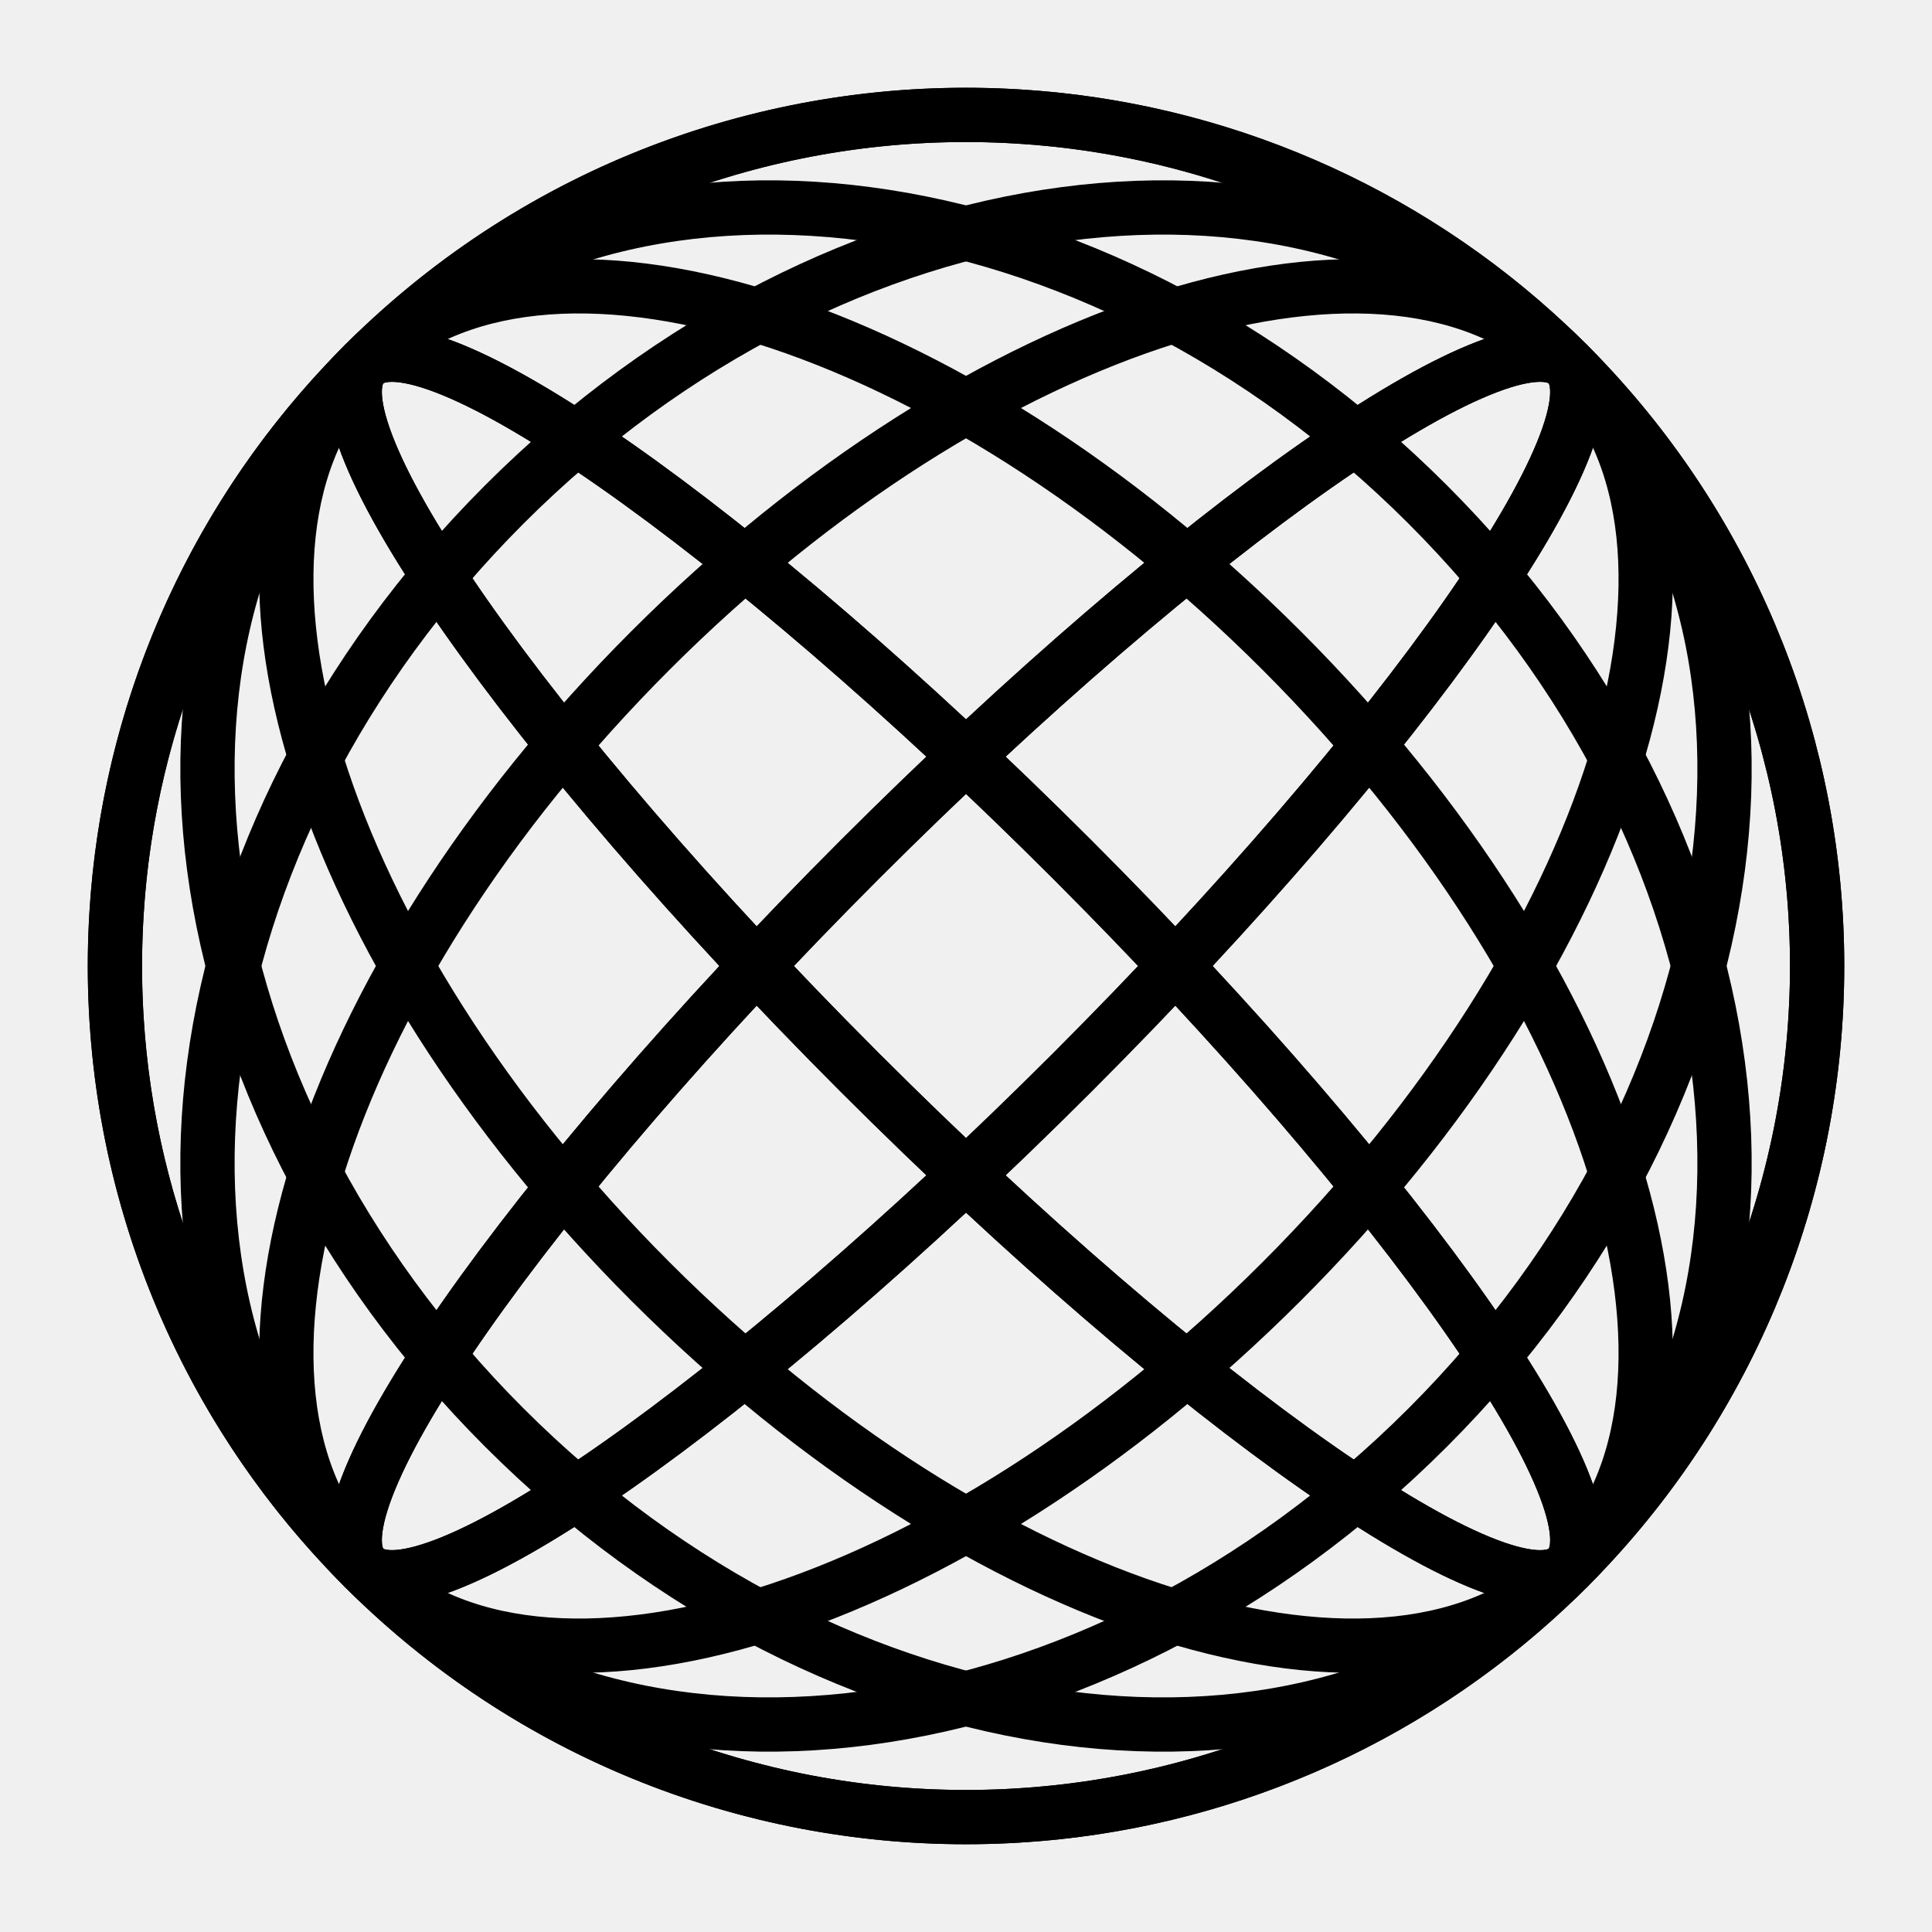
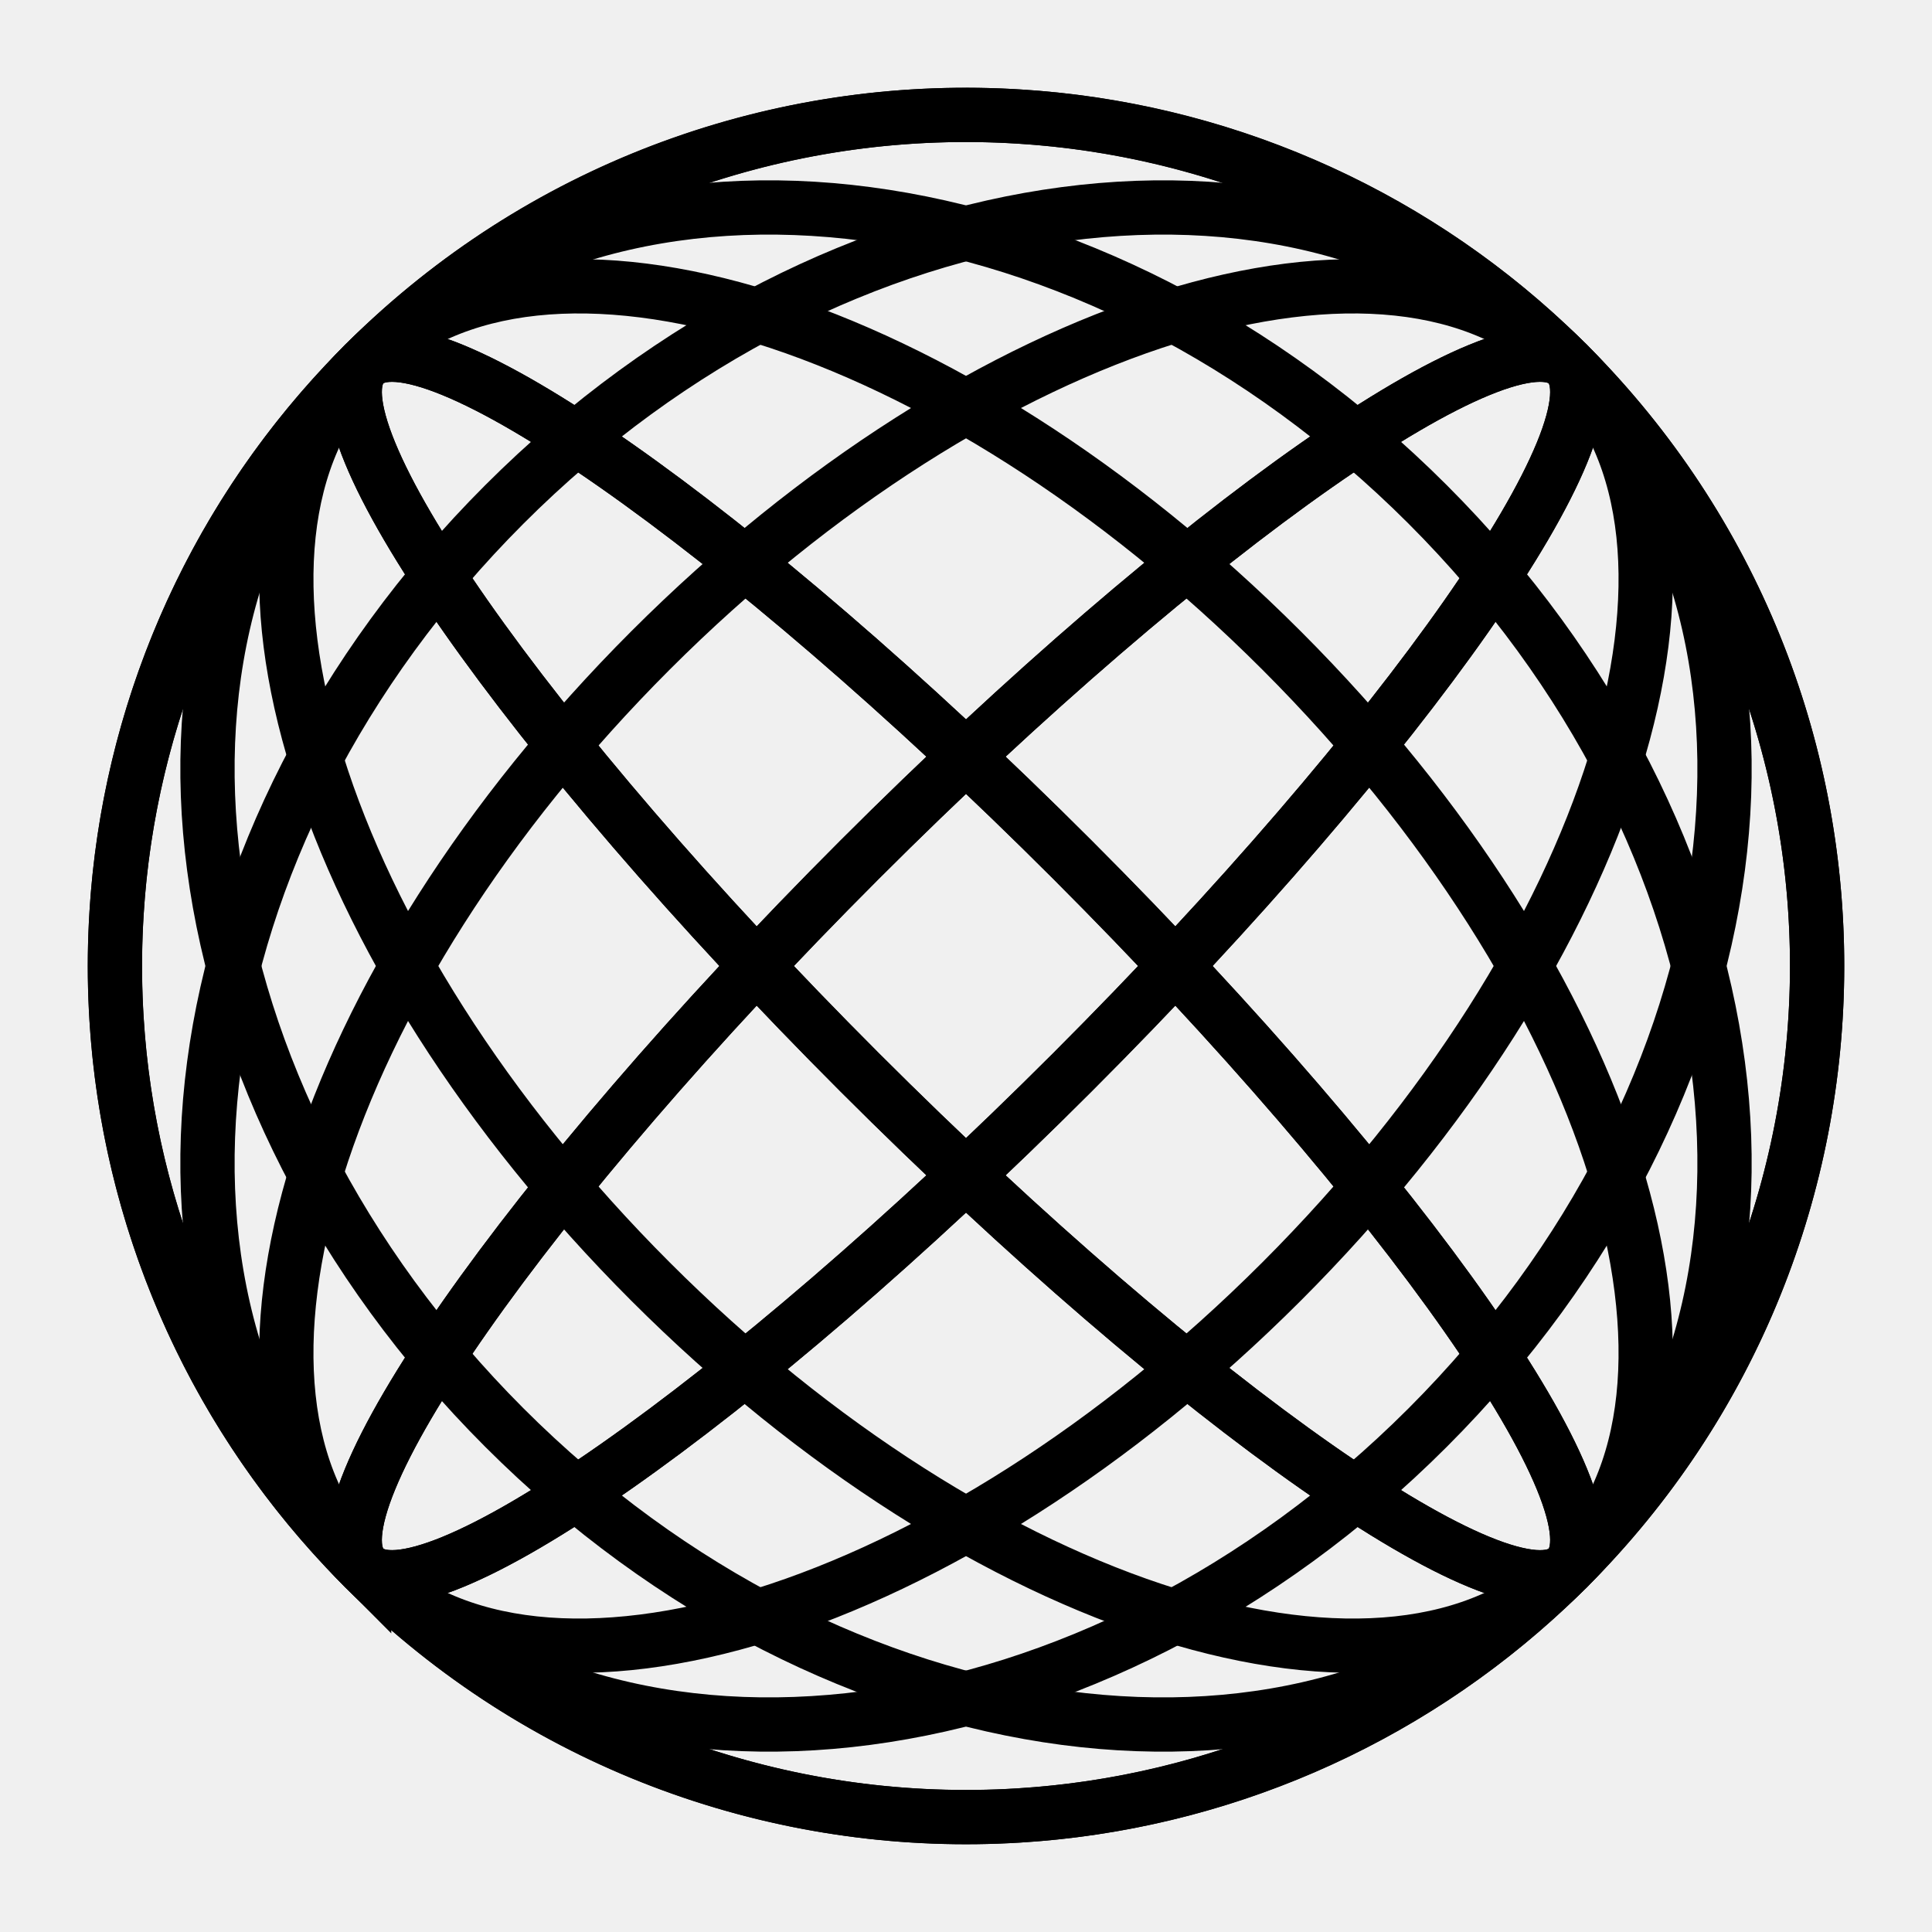
<svg xmlns="http://www.w3.org/2000/svg" width="178" height="178" viewBox="0 0 178 178" fill="none">
-   <g clip-path="url(#clip0_601_42)">
-     <path d="M144.449 144.45C143.865 145.034 143.275 145.606 142.677 146.168C129.366 158.7 112.08 166.166 93.831 167.264C72.949 168.545 51.651 161.509 35.321 146.168C34.725 145.607 34.131 145.034 33.548 144.45C32.965 143.867 32.394 143.275 31.832 142.679C16.481 126.349 9.445 105.051 10.736 84.169C11.834 65.921 19.3 48.636 31.832 35.326C32.393 34.729 32.965 34.138 33.548 33.553C34.131 32.968 34.723 32.396 35.323 31.836C49.862 18.185 69.056 10.586 89 10.586C108.943 10.586 128.138 18.185 142.677 31.836C143.273 32.394 143.864 32.966 144.449 33.551C145.032 34.135 145.602 34.728 146.166 35.325C159.817 49.864 167.415 69.058 167.415 89.002C167.415 108.945 159.817 128.139 146.166 142.679C145.607 143.274 145.037 143.867 144.449 144.45Z" stroke="black" stroke-width="5" stroke-miterlimit="10" />
-     <path d="M98.799 98.796C129.423 68.172 149.863 38.959 144.451 33.548C139.04 28.137 109.828 48.576 79.203 79.201C48.579 109.825 28.139 139.038 33.55 144.449C38.961 149.86 68.174 129.421 98.799 98.796Z" stroke="black" stroke-width="5" stroke-miterlimit="10" />
-     <path d="M98.799 98.796C129.423 68.172 149.863 38.959 144.451 33.548C139.04 28.137 109.828 48.576 79.203 79.201C48.579 109.825 28.139 139.038 33.55 144.449C38.961 149.86 68.174 129.421 98.799 98.796Z" stroke="black" stroke-width="5" stroke-miterlimit="10" />
-     <path d="M118.072 118.071C148.697 87.447 160.507 49.605 144.451 33.549C128.396 17.494 90.554 29.304 59.929 59.929C29.305 90.553 17.495 128.395 33.55 144.45C49.606 160.506 87.448 148.696 118.072 118.071Z" stroke="black" stroke-width="5" stroke-miterlimit="10" />
-     <path d="M131.531 131.531C162.156 100.906 167.94 57.038 144.451 33.549C120.962 10.06 77.094 15.845 46.47 46.469C15.846 77.094 10.061 120.961 33.55 144.45C57.039 167.939 100.907 162.155 131.531 131.531Z" stroke="black" stroke-width="5" stroke-miterlimit="10" />
-     <path d="M33.55 144.449C32.966 143.865 32.394 143.275 31.834 142.677C19.301 129.366 11.835 112.08 10.738 93.831C9.455 72.949 16.491 51.651 31.834 35.321C32.394 34.725 32.968 34.131 33.551 33.548C34.135 32.965 34.726 32.394 35.323 31.832C51.653 16.481 72.95 9.445 93.832 10.736C112.081 11.835 129.366 19.301 142.677 31.834C143.276 32.394 143.866 32.966 144.449 33.55C145.032 34.133 145.602 34.726 146.168 35.323C159.818 49.862 167.417 69.057 167.417 89C167.417 108.943 159.818 128.137 146.168 142.677C145.607 143.276 145.035 143.866 144.45 144.449C143.867 145.032 143.275 145.602 142.677 146.168C128.137 159.818 108.943 167.417 89 167.417C69.057 167.417 49.862 159.818 35.323 146.168C34.726 145.607 34.133 145.037 33.55 144.449Z" stroke="black" stroke-width="5" stroke-miterlimit="10" />
-     <path d="M144.451 144.451C149.863 139.039 129.423 109.827 98.799 79.202C68.174 48.578 38.961 28.138 33.55 33.55C28.139 38.961 48.579 68.173 79.203 98.798C109.828 129.422 139.04 149.862 144.451 144.451Z" stroke="black" stroke-width="5" stroke-miterlimit="10" />
-     <path d="M144.451 144.451C149.863 139.039 129.423 109.827 98.799 79.202C68.174 48.578 38.961 28.138 33.55 33.55C28.139 38.961 48.579 68.173 79.203 98.798C109.828 129.422 139.04 149.862 144.451 144.451Z" stroke="black" stroke-width="5" stroke-miterlimit="10" />
-     <path d="M144.451 144.451C160.507 128.395 148.697 90.553 118.072 59.929C87.448 29.304 49.606 17.494 33.55 33.55C17.495 49.605 29.305 87.447 59.929 118.071C90.554 148.696 128.396 160.506 144.451 144.451Z" stroke="black" stroke-width="5" stroke-miterlimit="10" />
-     <path d="M144.451 144.451C167.94 120.962 162.156 77.094 131.531 46.469C100.907 15.845 57.039 10.06 33.55 33.55C10.061 57.039 15.846 100.906 46.47 131.531C77.094 162.155 120.962 167.94 144.451 144.451Z" stroke="black" stroke-width="5" stroke-miterlimit="10" />
+   <g clip-path="url(#clip0_601_42)" stroke="#000" stroke-width="5" stroke-miterlimit="10">
+     <path d="M144.449 144.45a79.506 79.506 0 01-1.772 1.718 78.102 78.102 0 01-48.846 21.096c-20.882 1.281-42.18-5.755-58.51-21.096a78.851 78.851 0 01-3.489-3.489c-15.35-16.33-22.387-37.628-21.096-58.51a78.092 78.092 0 0121.096-48.843 78.947 78.947 0 011.716-1.773 78.42 78.42 0 01112.618 1.772 78.419 78.419 0 01-1.717 109.125z" />
+     <path d="M98.799 98.796c30.624-30.624 51.064-59.837 45.652-65.248-5.411-5.411-34.623 15.028-65.248 45.653-30.624 30.624-51.064 59.837-45.653 65.248 5.411 5.411 34.624-15.028 65.249-45.653z" />
+     <path d="M98.799 98.796c30.624-30.624 51.064-59.837 45.652-65.248-5.411-5.411-34.623 15.028-65.248 45.653-30.624 30.624-51.064 59.837-45.653 65.248 5.411 5.411 34.624-15.028 65.249-45.653z" />
+     <path d="M118.072 118.071c30.625-30.624 42.435-68.466 26.379-84.522-16.055-16.055-53.897-4.245-84.522 26.38-30.624 30.624-42.434 68.466-26.379 84.521 16.056 16.056 53.898 4.246 84.522-26.379z" />
+     <path d="M131.531 131.531c30.625-30.625 36.409-74.493 12.92-97.982-23.489-23.489-67.356-17.704-97.98 12.92-30.625 30.625-36.41 74.492-12.92 97.981 23.488 23.489 67.356 17.705 97.98-12.919z" />
+     <path d="M33.55 144.449a77.22 77.22 0 01-1.716-1.772 78.096 78.096 0 01-21.096-48.846C9.455 72.949 16.49 51.65 31.834 35.32a78.814 78.814 0 013.489-3.489c16.33-15.35 37.627-22.387 58.51-21.096a78.106 78.106 0 0148.844 21.098c.599.56 1.189 1.132 1.772 1.716a78.424 78.424 0 01.001 110.9A78.426 78.426 0 0189 167.417a78.424 78.424 0 01-55.45-22.969z" />
+     <path d="M144.451 144.451c5.412-5.412-15.028-34.624-45.652-65.249C68.174 48.578 38.96 28.138 33.55 33.55c-5.41 5.41 15.029 34.623 45.653 65.248 30.625 30.624 59.837 51.064 65.248 45.653z" />
+     <path d="M144.451 144.451c5.412-5.412-15.028-34.624-45.652-65.249C68.174 48.578 38.96 28.138 33.55 33.55c-5.41 5.41 15.029 34.623 45.653 65.248 30.625 30.624 59.837 51.064 65.248 45.653z" />
+     <path d="M144.451 144.451c16.056-16.056 4.246-53.898-26.379-84.522-30.624-30.625-68.466-42.435-84.522-26.38-16.055 16.056-4.245 53.898 26.38 84.522 30.624 30.625 68.466 42.435 84.521 26.38z" />
+     <path d="M144.451 144.451c23.489-23.489 17.705-67.357-12.92-97.982-30.624-30.624-74.492-36.409-97.98-12.92-23.49 23.49-17.705 67.357 12.92 97.982 30.623 30.624 74.491 36.409 97.98 12.92z" />
  </g>
  <defs>
    <clipPath id="clip0_601_42">
-       <rect width="178" height="178" fill="white" />
+       <path fill="#fff" d="M0 0h178v178H0z" />
    </clipPath>
  </defs>
</svg>
